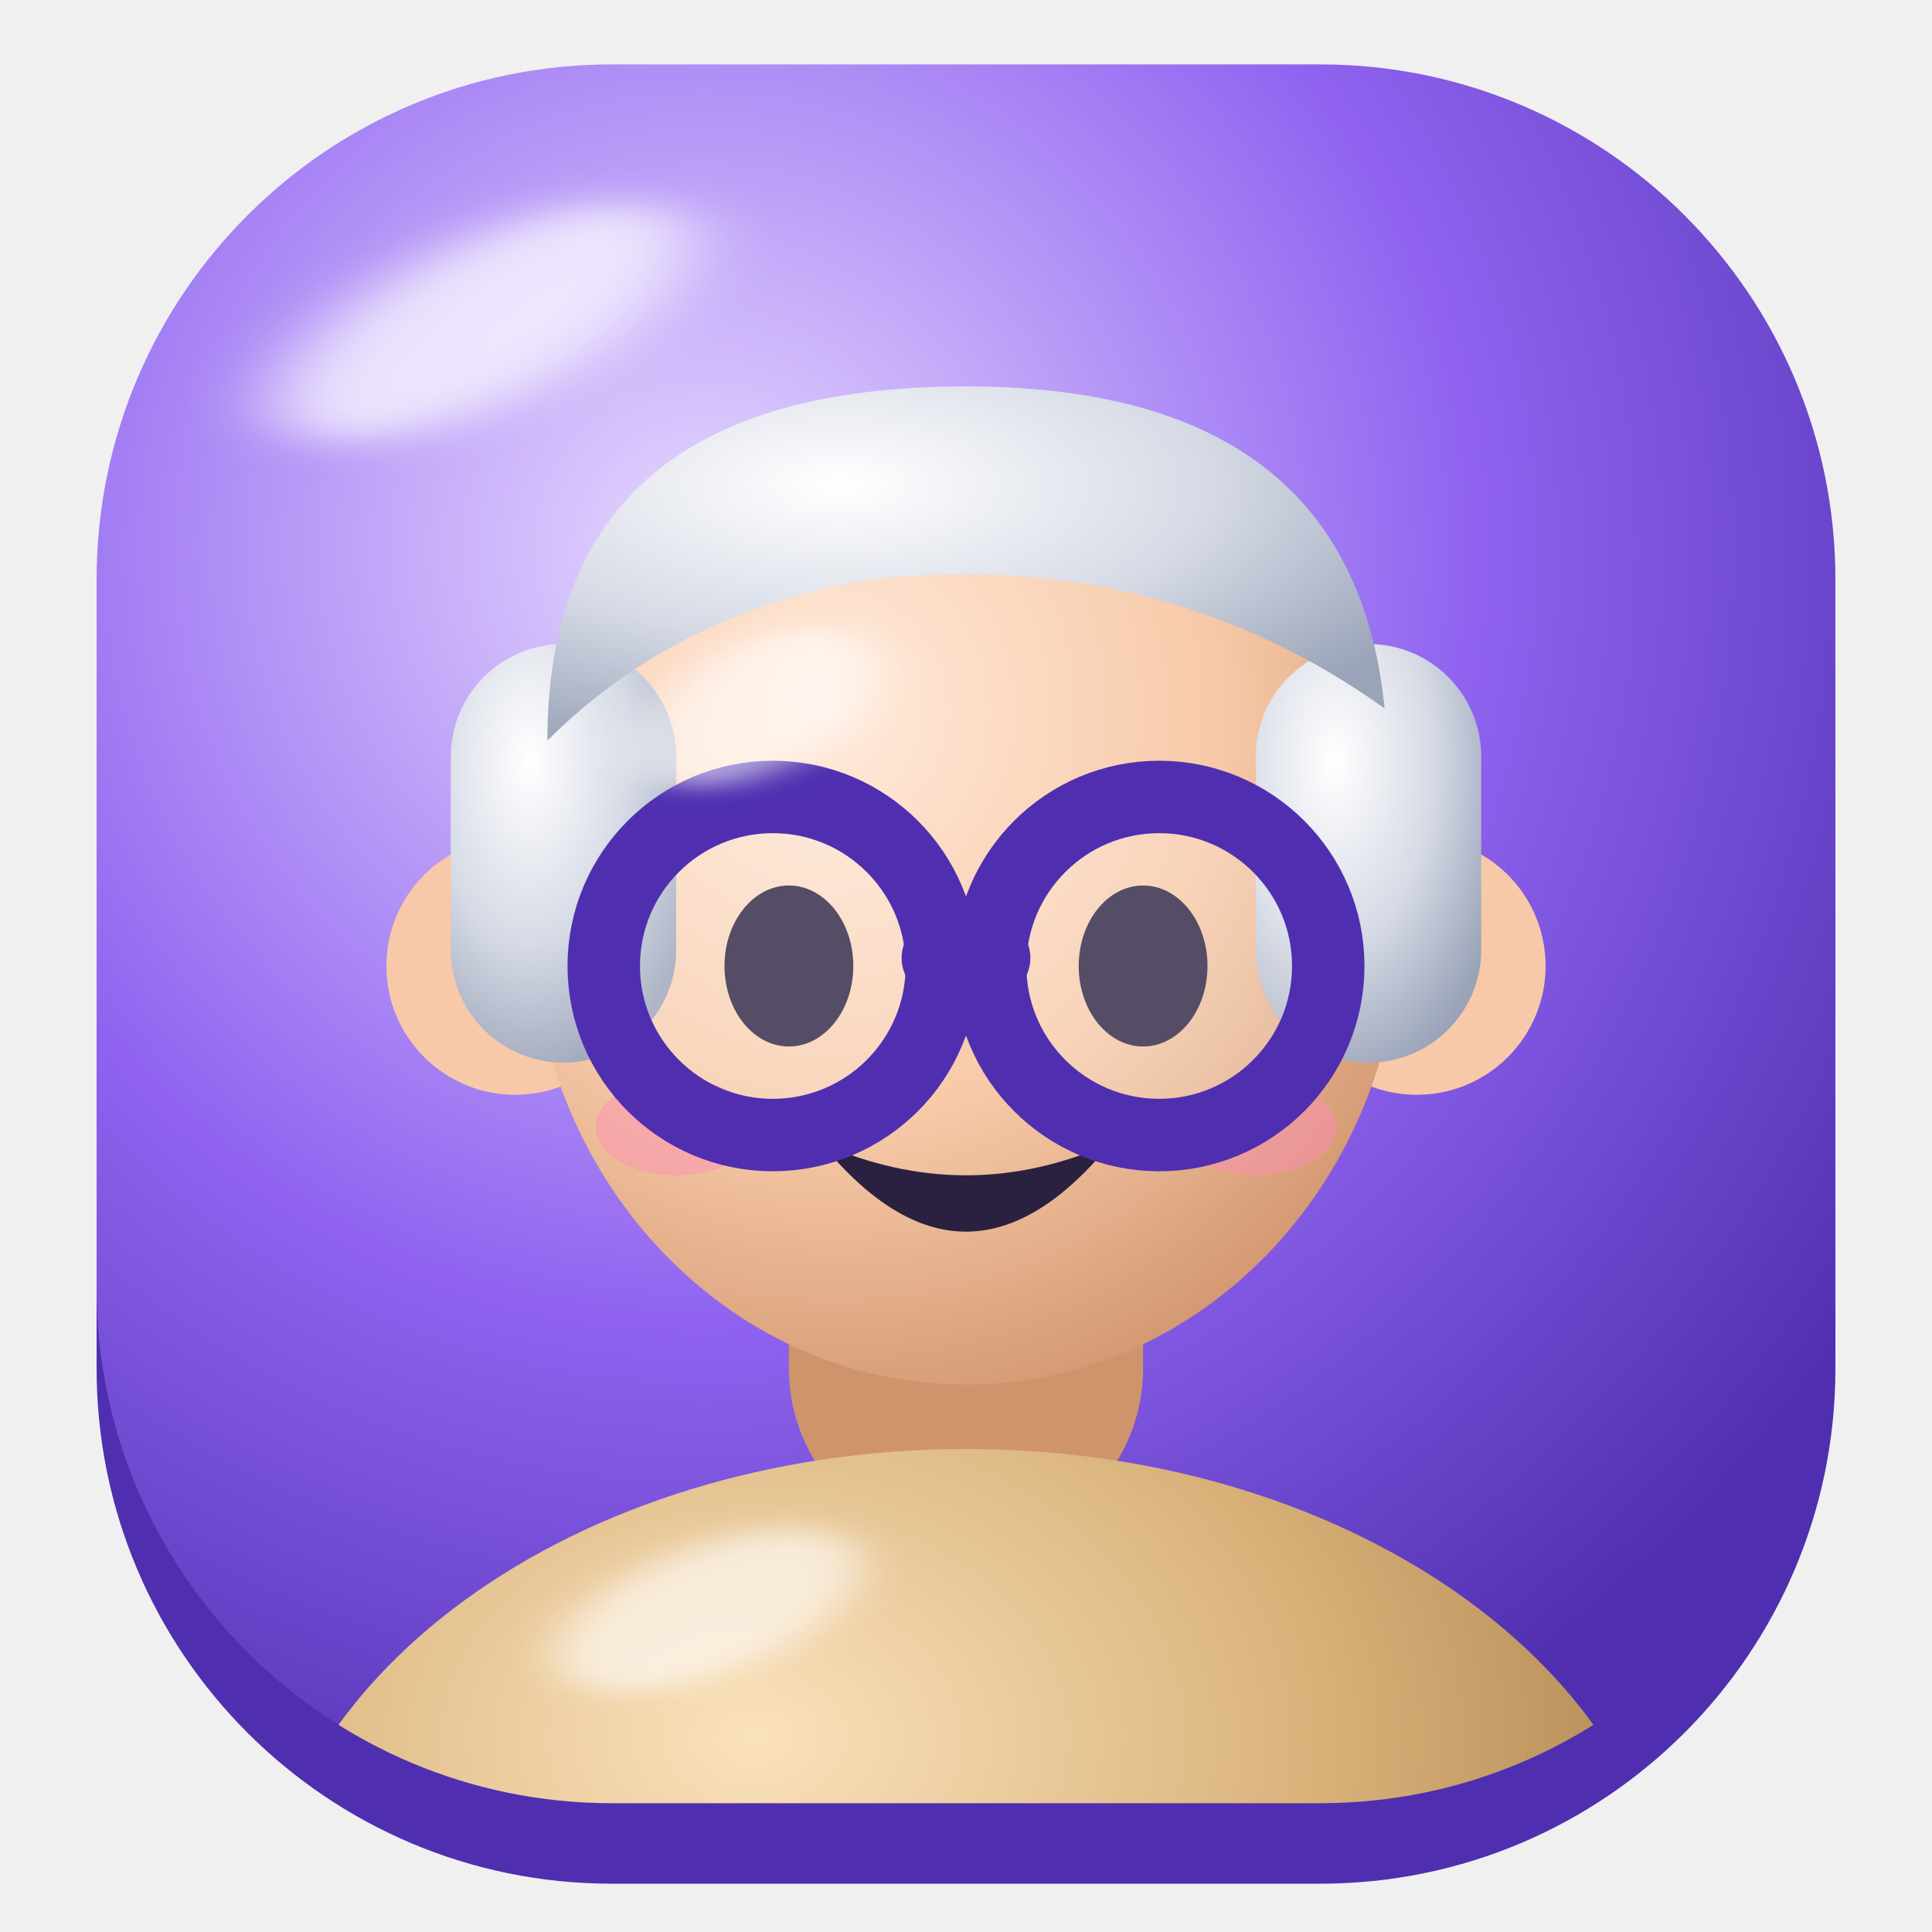
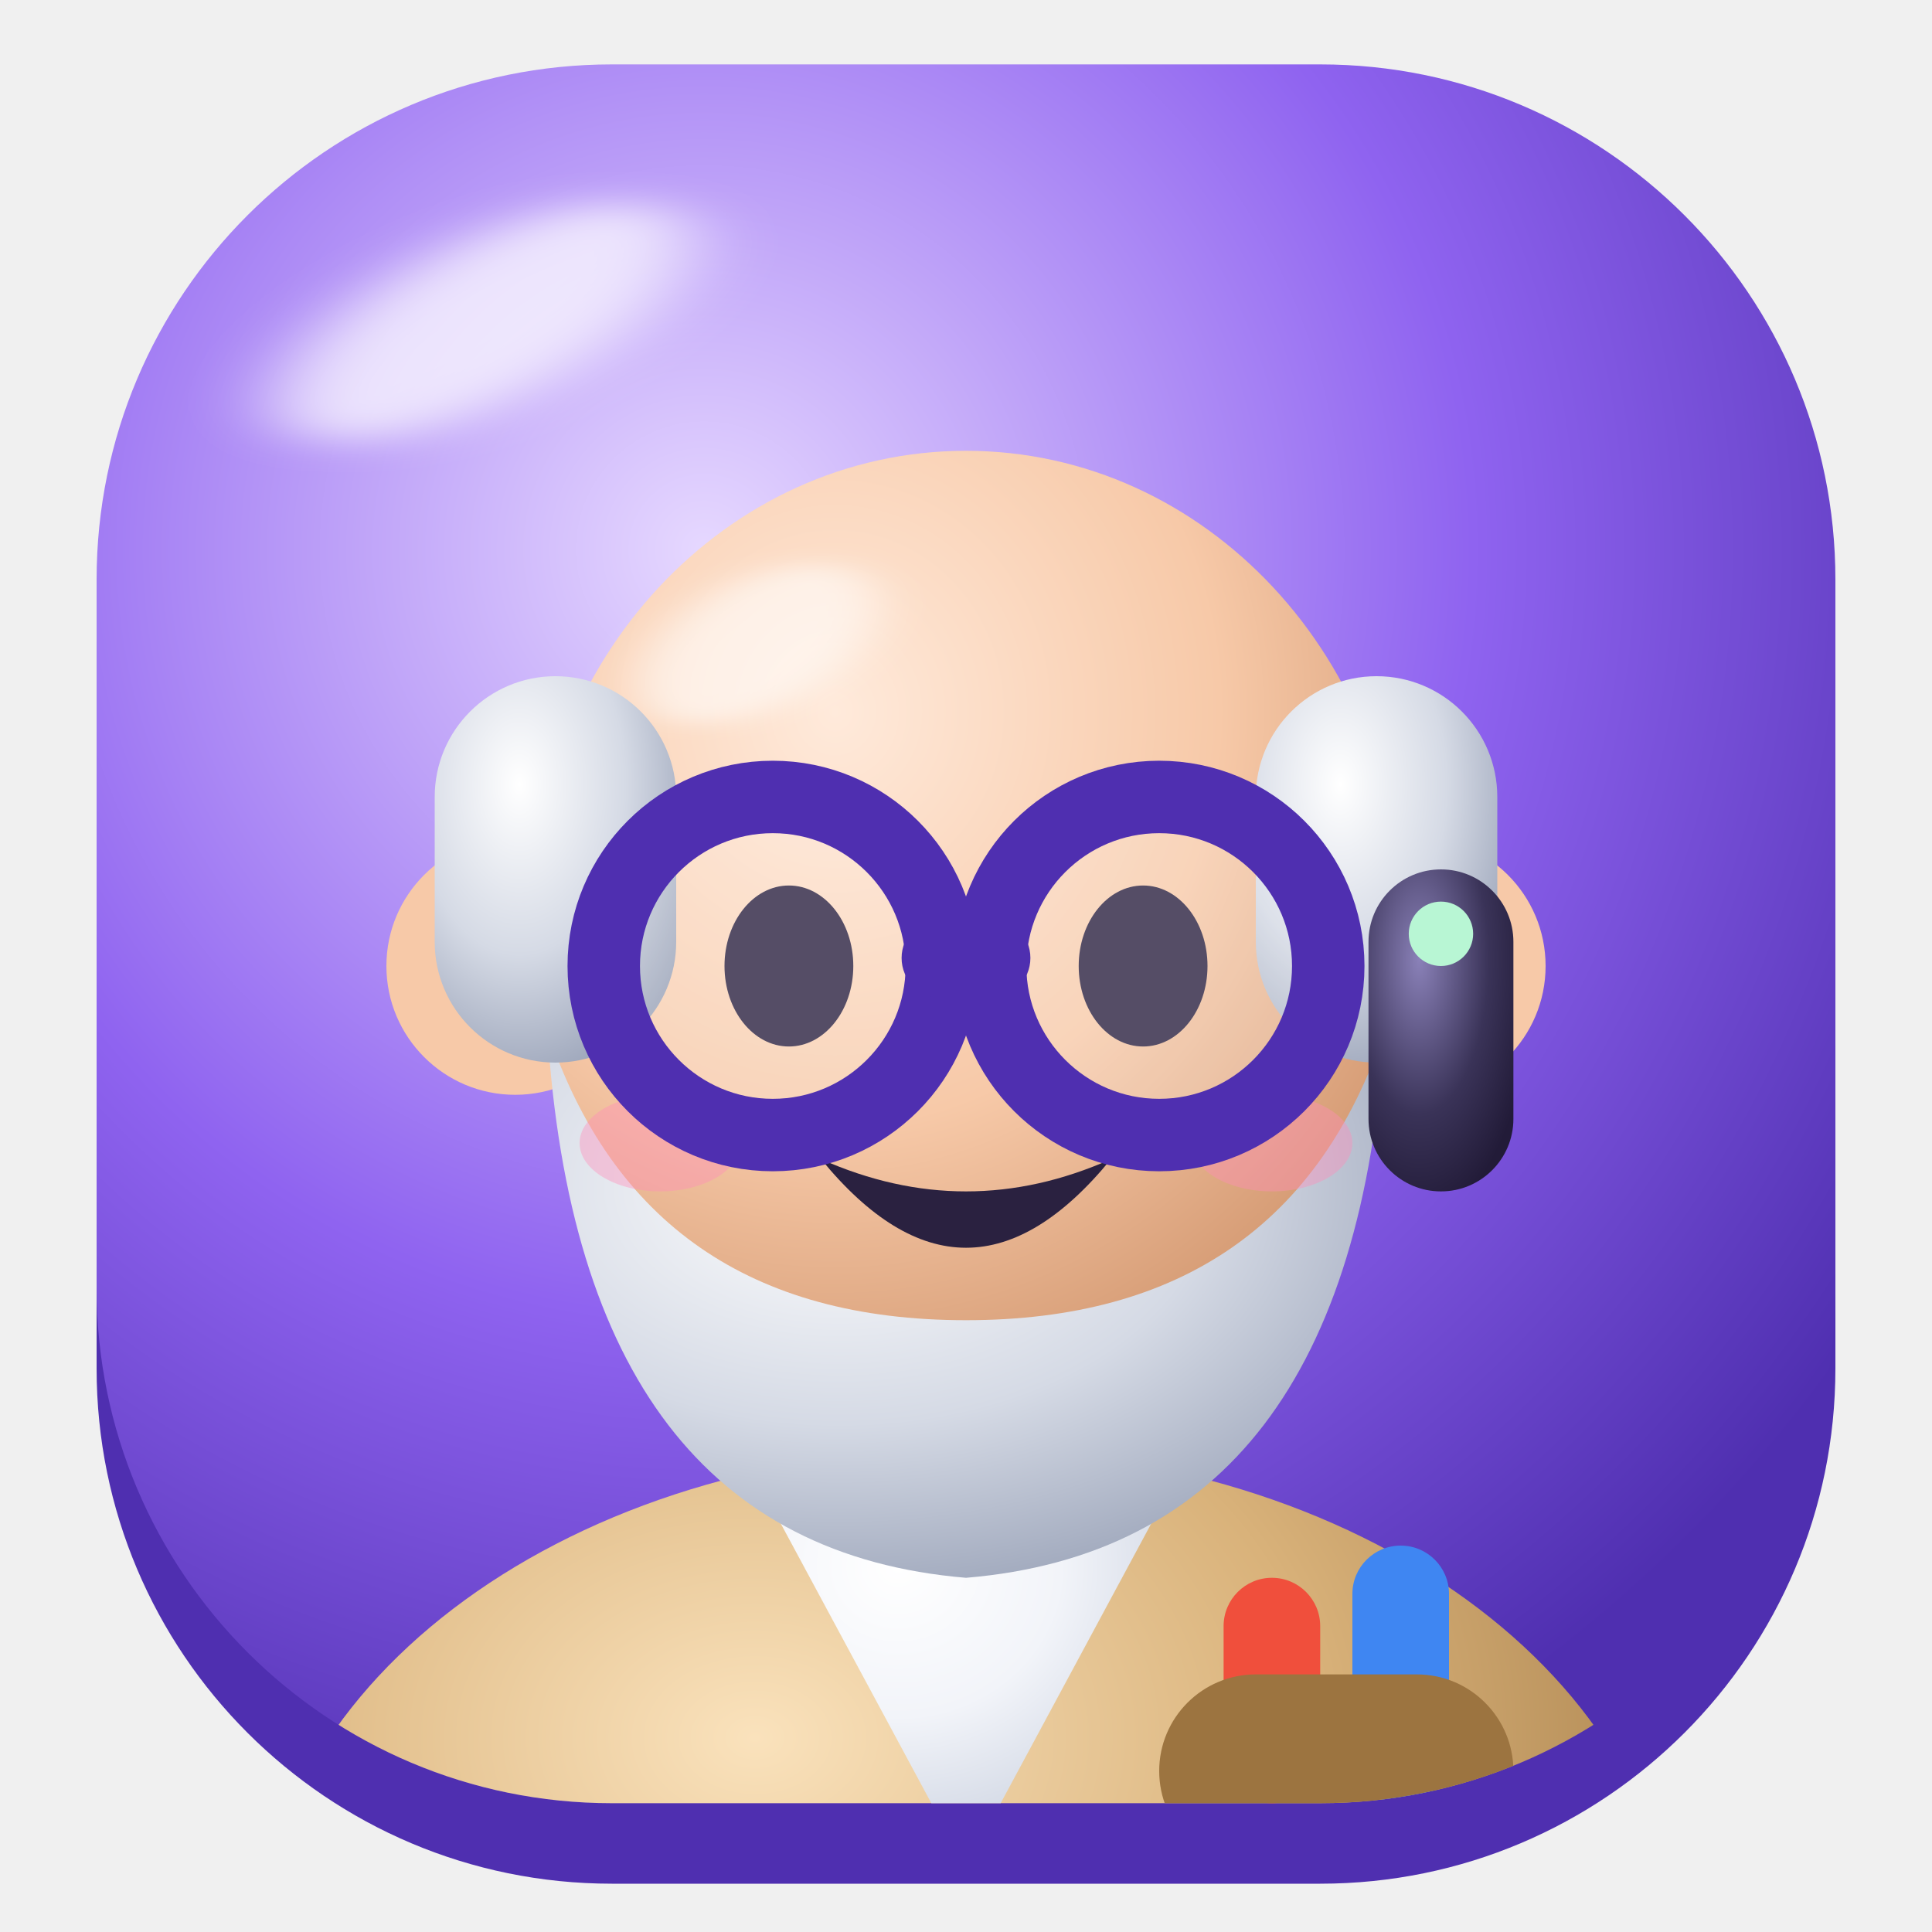
<svg xmlns="http://www.w3.org/2000/svg" viewBox="0 0 120 120" width="240" height="240">
  <defs>
    <radialGradient id="tile" cx="35%" cy="28%" r="80%">
      <stop offset="0" stop-color="#e6d8ff" />
      <stop offset="0.55" stop-color="#8f63f0" />
      <stop offset="1" stop-color="#4f2fb0" />
    </radialGradient>
    <radialGradient id="skin" cx="35%" cy="28%" r="80%">
      <stop offset="0" stop-color="#ffeadb" />
      <stop offset="0.55" stop-color="#f7c9a8" />
      <stop offset="1" stop-color="#d0946c" />
    </radialGradient>
    <radialGradient id="hair" cx="35%" cy="28%" r="80%">
      <stop offset="0" stop-color="#ffffff" />
      <stop offset="0.55" stop-color="#d5dae5" />
      <stop offset="1" stop-color="#9aa3b8" />
    </radialGradient>
-     <radialGradient id="shirt" cx="35%" cy="28%" r="80%">
+     <radialGradient id="cloth" cx="35%" cy="28%" r="80%">
      <stop offset="0" stop-color="#fae2bc" />
      <stop offset="0.5" stop-color="#d9b27a" />
      <stop offset="1" stop-color="#9c7440" />
+     </radialGradient>
+     <radialGradient id="vest" cx="35%" cy="28%" r="80%">
+       <stop offset="0" stop-color="#f4f6fa" />
+       <stop offset="0.55" stop-color="#a9b4c6" />
+       <stop offset="1" stop-color="#6b778c" />
    </radialGradient>
    <radialGradient id="ink" cx="35%" cy="28%" r="80%">
      <stop offset="0" stop-color="#8a81b8" />
      <stop offset="0.6" stop-color="#3a3358" />
      <stop offset="1" stop-color="#221b38" />
    </radialGradient>
+     <radialGradient id="paper" cx="35%" cy="28%" r="80%">
+       <stop offset="0" stop-color="#ffffff" />
+       <stop offset="0.45" stop-color="#f2f4f9" />
+       <stop offset="1" stop-color="#c3cbdb" />
+     </radialGradient>
+     <radialGradient id="red" cx="35%" cy="28%" r="80%">
+       <stop offset="0" stop-color="#ffb3a6" />
+       <stop offset="0.5" stop-color="#f04f3c" />
+       <stop offset="1" stop-color="#a32a1e" />
+     </radialGradient>
+     <radialGradient id="blue" cx="35%" cy="28%" r="80%">
+       <stop offset="0" stop-color="#d3e7ff" />
+       <stop offset="0.5" stop-color="#3f86f2" />
+       <stop offset="1" stop-color="#1f4fa8" />
+     </radialGradient>
    <clipPath id="clip">
      <rect x="6" y="4" width="108" height="108" rx="32" />
    </clipPath>
-     <filter id="d-blur1" x="-30%" y="-30%" width="160%" height="160%">
+     <filter id="b1" x="-30%" y="-30%" width="160%" height="160%">
      <feGaussianBlur stdDeviation="1.2" />
    </filter>
-     <filter id="d-blur2" x="-30%" y="-30%" width="160%" height="160%">
+     <filter id="b2" x="-30%" y="-30%" width="160%" height="160%">
      <feGaussianBlur stdDeviation="2" />
    </filter>
  </defs>
  <rect x="6" y="9" width="108" height="108" rx="32" fill="#4f2fb0" />
  <rect x="6" y="4" width="108" height="108" rx="32" fill="url(#tile)" />
  <g clip-path="url(#clip)">
    <rect x="49" y="72" width="22" height="24" rx="11" fill="#d0946c" />
-     <ellipse cx="60" cy="122" rx="44" ry="32" fill="url(#shirt)" />
-     <ellipse cx="44" cy="100" rx="10" ry="4" fill="#ffffff" opacity="0.6" transform="rotate(-20 44 100)" filter="url(#d-blur1)" />
+     <ellipse cx="60" cy="122" rx="44" ry="32" fill="url(#cloth)" />
+     <path d="M46 90 L60 116 L74 90 Z" fill="url(#paper)" />
+     <rect x="76" y="98" width="6" height="14" rx="3" fill="#f04f3c" />
+     <rect x="84" y="96" width="6" height="16" rx="3" fill="#3f86f2" />
+     <rect x="72" y="104" width="22" height="12" rx="6" fill="#9c7440" />
    <circle cx="32" cy="60" r="8" fill="#f7c9a8" />
    <circle cx="88" cy="60" r="8" fill="#f7c9a8" />
    <ellipse cx="60" cy="57" rx="27" ry="29" fill="url(#skin)" />
-     <rect x="28" y="40" width="14" height="26" rx="7" fill="url(#hair)" />
-     <rect x="78" y="40" width="14" height="26" rx="7" fill="url(#hair)" />
-     <path d="M34 46 Q34 24 60 24 Q84 24 86 44 Q72 34 54 36 Q42 38 34 46 Z" fill="url(#hair)" />
+     <ellipse cx="47" cy="40" rx="8" ry="4" fill="#fff" opacity="0.55" transform="rotate(-25 47 40)" filter="url(#b1)" />
+     <path d="M34 64 Q36 96 60 98 Q84 96 86 64 Q80 82 60 82 Q40 82 34 64 Z" fill="url(#hair)" />
+     <rect x="27" y="42" width="15" height="24" rx="7.5" fill="url(#hair)" />
+     <rect x="78" y="42" width="15" height="24" rx="7.5" fill="url(#hair)" />
    <ellipse cx="49" cy="60" rx="4" ry="5" fill="#2a2140" />
    <ellipse cx="71" cy="60" rx="4" ry="5" fill="#2a2140" />
-     <ellipse cx="42" cy="70" rx="5" ry="3" fill="#ff8cb8" opacity="0.45" />
-     <ellipse cx="78" cy="70" rx="5" ry="3" fill="#ff8cb8" opacity="0.45" />
-     <path d="M51 71 Q60 82 69 71 Q60 75 51 71 Z" fill="#2a2140" />
-     <g fill="#ffffff" fill-opacity="0.2" stroke="#4f2fb0" stroke-width="4.5">
+     <ellipse cx="41" cy="71" rx="5" ry="3" fill="#ff8cb8" opacity="0.4" />
+     <ellipse cx="79" cy="71" rx="5" ry="3" fill="#ff8cb8" opacity="0.4" />
+     <path d="M51 72 Q60 83 69 72 Q60 76 51 72 Z" fill="#2a2140" />
+     <g fill="#fff" fill-opacity="0.2" stroke="#4f2fb0" stroke-width="4.5">
      <circle cx="48" cy="60" r="10.5" />
      <circle cx="72" cy="60" r="10.5" />
    </g>
    <rect x="56" y="57" width="8" height="5" rx="2.5" fill="#4f2fb0" />
-     <ellipse cx="47" cy="44" rx="8" ry="4" fill="#ffffff" opacity="0.55" transform="rotate(-25 47 44)" filter="url(#d-blur1)" />
+     <rect x="85" y="54" width="9" height="20" rx="4.5" fill="url(#ink)" />
+     <circle cx="89.5" cy="58" r="2" fill="#b8f6d4" />
  </g>
-   <ellipse cx="30" cy="20" rx="14" ry="5" fill="#ffffff" opacity="0.7" transform="rotate(-25 30 20)" filter="url(#d-blur2)" />
+   <ellipse cx="30" cy="20" rx="14" ry="5" fill="#fff" opacity="0.7" transform="rotate(-25 30 20)" filter="url(#b2)" />
</svg>
